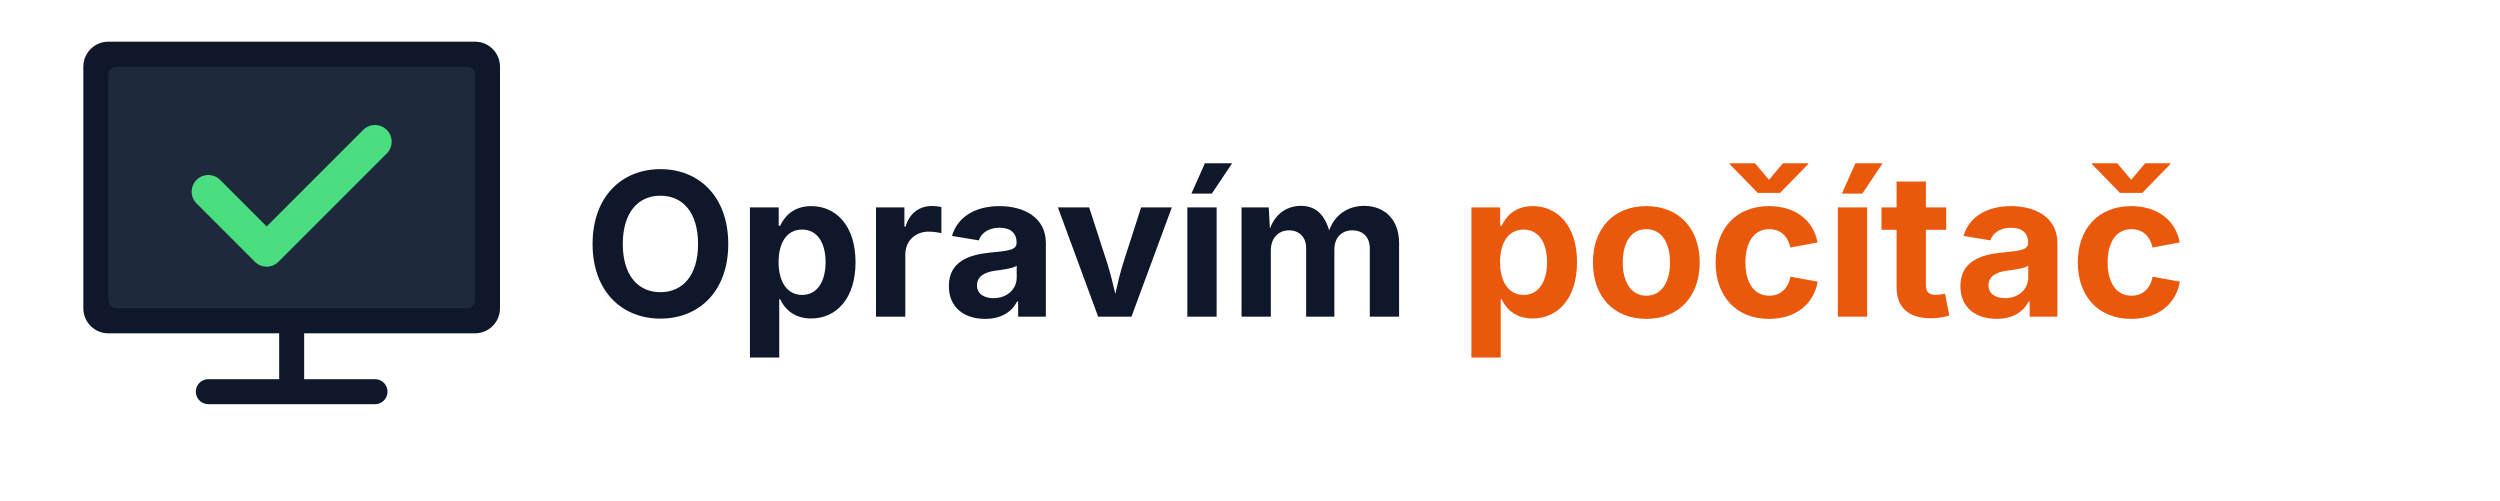
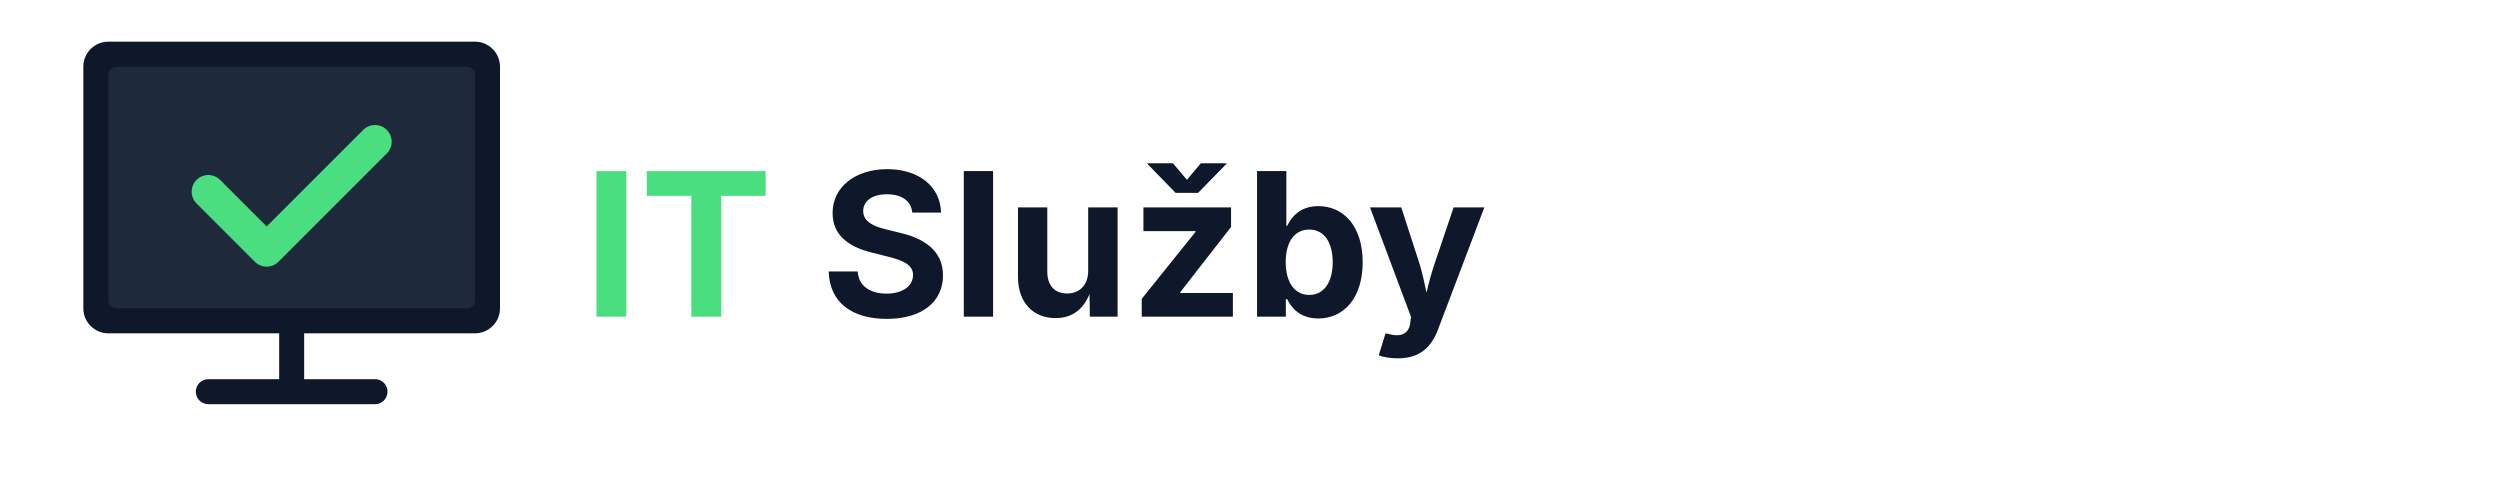
<svg xmlns="http://www.w3.org/2000/svg" viewBox="0 0 300 60" fill="none">
  <g transform="translate(10, 5)">
    <rect x="0" y="0" width="50" height="35" rx="3" fill="#0f172a" />
    <rect x="3" y="3" width="44" height="29" rx="1" fill="#1e293b" />
    <path d="M25 35 V 42 M 15 42 H 35" stroke="#0f172a" stroke-width="3" stroke-linecap="round" />
    <path d="M15 18 L 22 25 L 35 12" stroke="#4ade80" stroke-width="4" stroke-linecap="round" stroke-linejoin="round" />
  </g>
  <g transform="translate(70, 38)">
-     <text font-family="Inter, sans-serif" font-weight="bold" font-size="24" fill="#0f172a">
-       Opravím <tspan fill="#ea580c">počítač</tspan>
+     <text font-family="Inter, sans-serif" font-weight="bold" font-size="24" fill="#4ade80">
+       IT <tspan fill="#0f172a">Služby</tspan>
    </text>
  </g>
</svg>
